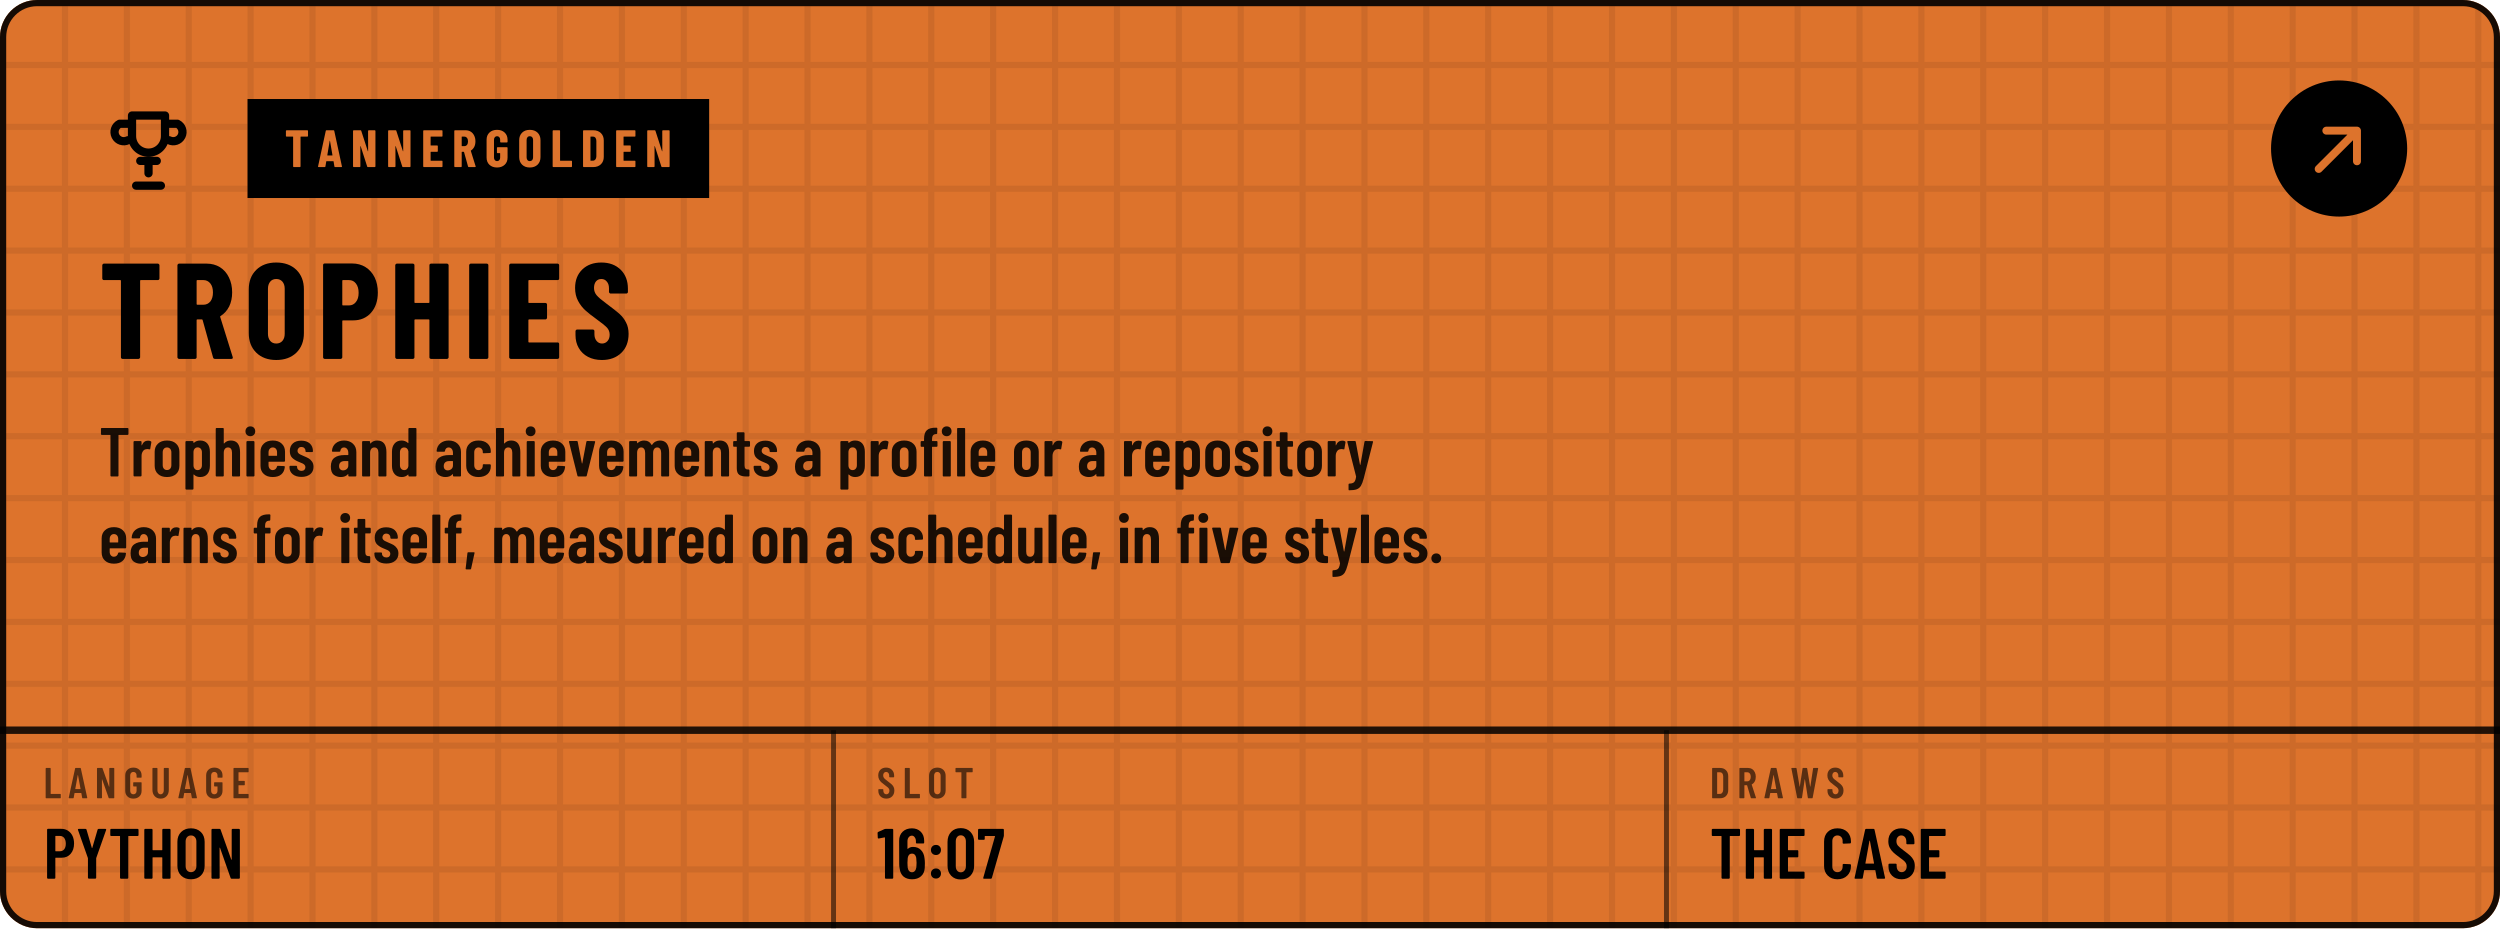
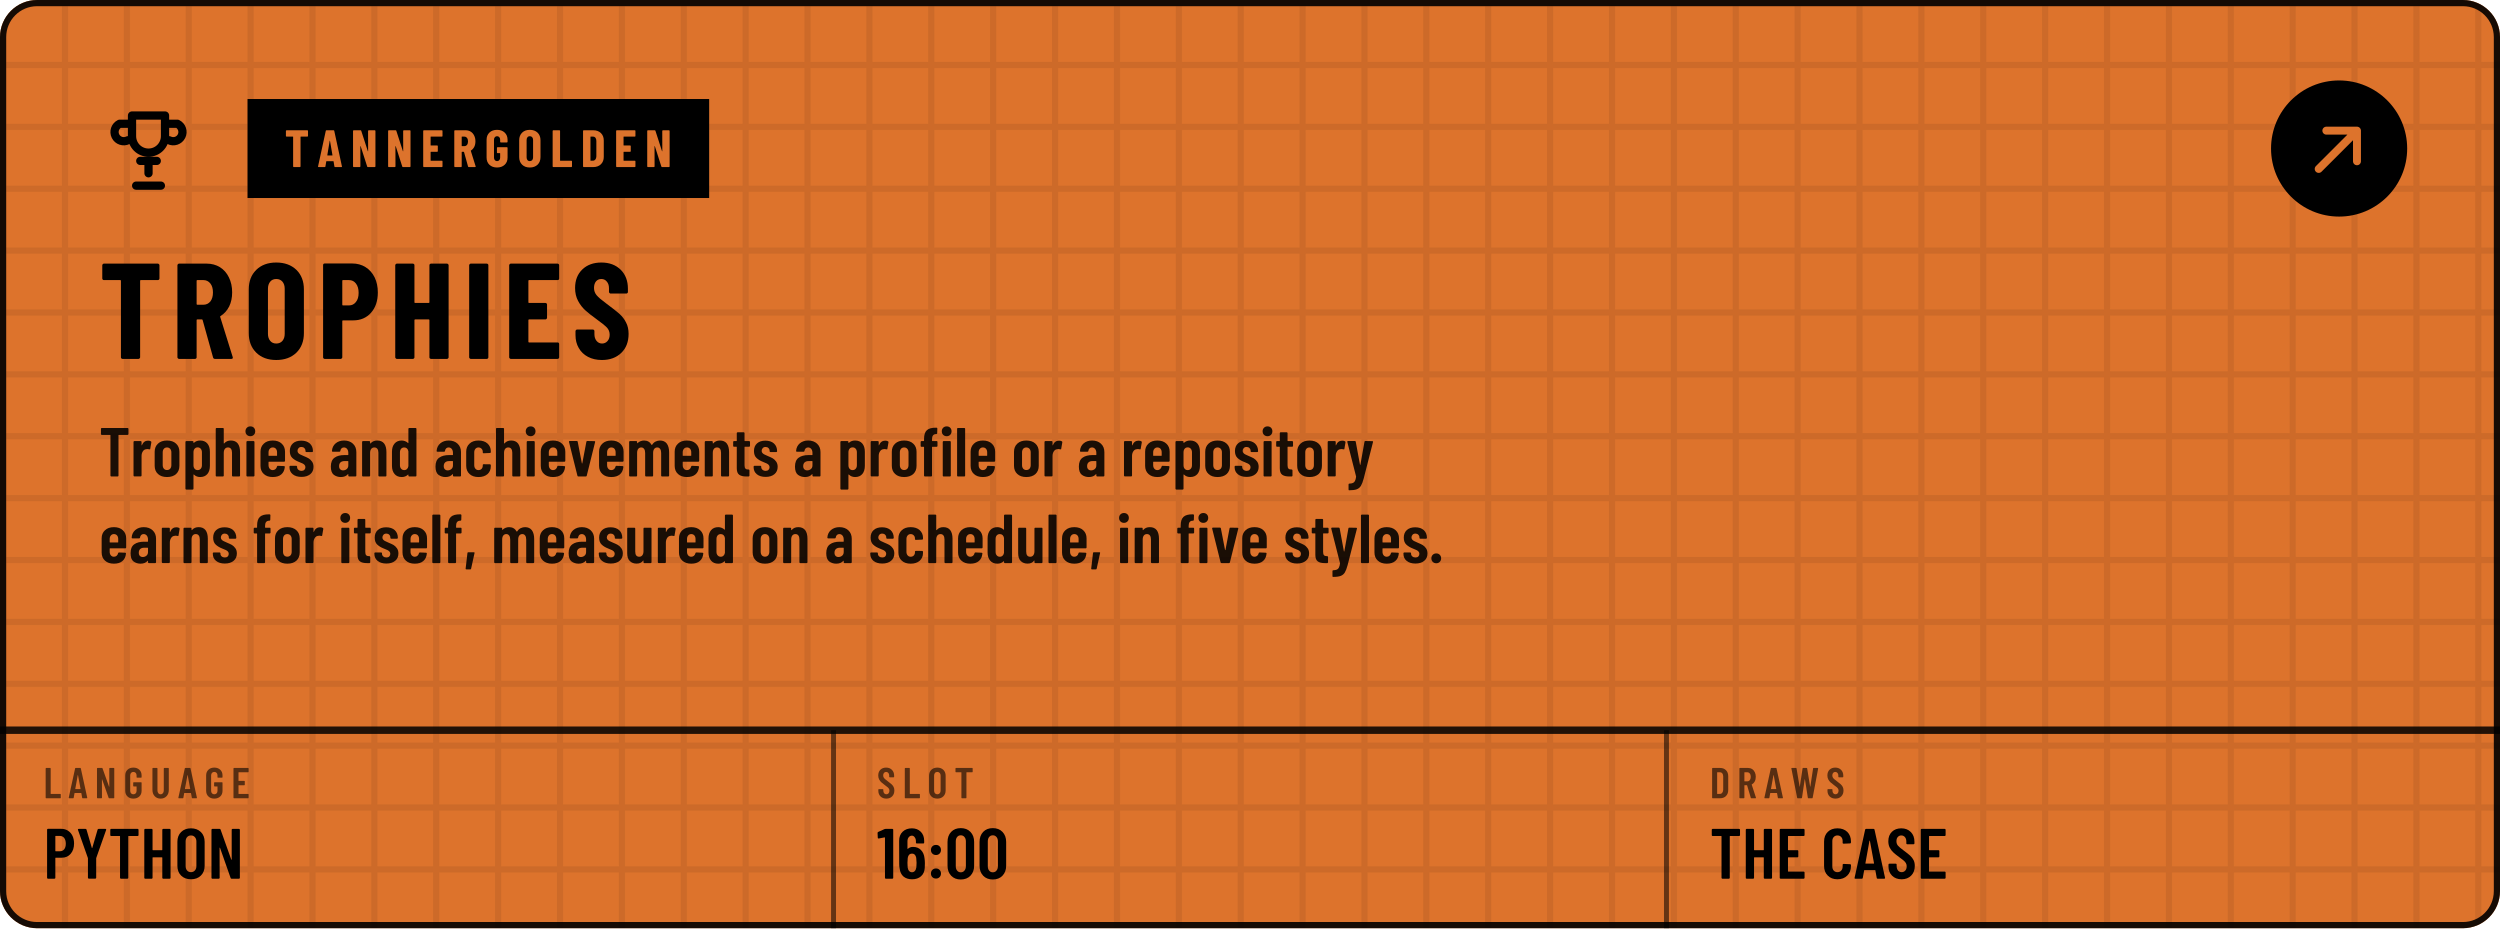
<svg xmlns="http://www.w3.org/2000/svg" width="404" height="150" viewBox="0 0 404 150" role="img" aria-labelledby="t d">
  <defs>
    <pattern id="kp1" width="10" height="10" patternUnits="userSpaceOnUse">
      <path d="M10 .5H.5V10" fill="none" stroke="#000000" stroke-opacity="0.075" />
    </pattern>
    <path id="m44" d="M33 -78 59 146Q60 157 71 157H151Q164 157 161 144L112 -80Q110 -91 99 -91H45Q39 -91 36 -88Q32 -84 33 -78Z" />
    <path id="m46" d="M35 69Q35 100 55 120Q75 140 106 140Q137 140 156 120Q176 100 176 69Q176 38 156 18Q136 -2 106 -2Q75 -2 55 18Q35 38 35 69Z" />
    <path id="m48" d="M38 183V517Q38 604 89 658Q140 711 224 711Q309 711 360 658Q412 604 412 517V183Q412 96 360 42Q309 -11 224 -11Q140 -11 89 42Q38 96 38 183ZM296 176V524Q296 563 276 586Q257 610 224 610Q192 610 173 586Q154 563 154 524V176Q154 137 173 114Q192 90 224 90Q257 90 276 114Q296 137 296 176Z" />
    <path id="m49" d="M122 700H218Q223 700 226 696Q230 693 230 688V12Q230 7 226 4Q223 0 218 0H126Q121 0 118 4Q114 7 114 12V576Q114 578 112 580Q111 582 109 581L27 565H24Q13 565 13 576L10 643Q10 653 18 657L107 697Q114 700 122 700Z" />
    <path id="m54" d="M401 216Q401 193 399 151Q394 75 346 34Q299 -8 221 -8Q147 -8 101 30Q55 69 46 144Q40 171 40 207L39 532Q39 613 88 660Q138 708 219 708Q295 708 343 660Q391 612 391 532V507Q391 502 388 498Q384 495 379 495H287Q282 495 278 498Q275 502 275 507V526Q275 560 258 582Q242 605 219 605Q191 605 174 583Q156 561 156 526V423Q156 420 158 419Q160 418 162 420Q191 447 234 447Q303 447 346 403Q389 359 396 286Q401 253 401 216ZM284 224Q284 250 279 295Q267 353 220 353Q196 353 180 338Q165 322 160 292Q156 257 156 224Q156 195 159 157Q164 125 180 108Q195 91 220 91Q245 91 260 109Q276 127 281 160Q284 196 284 224Z" />
-     <path id="m55" d="M90 13 255 594Q257 600 251 600H116Q111 600 111 595V559Q111 554 108 550Q104 547 99 547H28Q23 547 20 550Q16 554 16 559L17 688Q17 693 20 696Q24 700 29 700H368Q373 700 376 696Q380 693 380 688V607Q380 603 378 593L211 10Q208 0 197 0H100Q87 0 90 13Z" />
    <path id="m58" d="M57 404Q57 435 77 455Q97 475 128 475Q159 475 178 455Q198 435 198 404Q198 373 178 353Q158 333 128 333Q97 333 77 353Q57 373 57 404ZM57 73Q57 104 77 124Q97 144 128 144Q159 144 178 124Q198 104 198 73Q198 42 178 22Q158 2 128 2Q97 2 77 22Q57 42 57 73Z" />
    <path id="m65" d="M325 11 306 116Q306 121 300 121H154Q148 121 148 116L129 11Q128 0 116 0H25Q11 0 14 13L162 689Q164 700 175 700H281Q292 700 294 689L442 13V9Q442 0 431 0H338Q326 0 325 11ZM171 212H282Q288 212 287 217L229 533Q228 536 226 536Q224 536 223 533L166 217Q165 212 171 212Z" />
    <path id="m67" d="M42 180V521Q42 607 94 658Q145 708 230 708Q316 708 368 658Q420 607 420 521V509Q420 504 416 500Q413 496 408 496L315 492Q303 492 303 504V529Q303 564 283 586Q263 608 230 608Q198 608 178 586Q158 564 158 529V171Q158 136 178 114Q198 92 230 92Q263 92 283 114Q303 136 303 171V196Q303 201 306 204Q310 208 315 208L408 204Q413 204 416 200Q420 197 420 192V180Q420 95 368 44Q316 -8 230 -8Q145 -8 94 44Q42 95 42 180Z" />
    <path id="m68" d="M54 12V688Q54 693 58 696Q61 700 66 700H237Q323 700 374 648Q426 596 426 509V191Q426 104 374 52Q323 0 237 0H66Q61 0 58 4Q54 7 54 12ZM175 100 235 101Q268 101 288 128Q309 154 310 198V502Q310 547 290 574Q269 600 234 600H175Q170 600 170 595V105Q170 100 175 100Z" />
    <path id="m69" d="M391 600H175Q170 600 170 595V406Q170 401 175 401H303Q308 401 312 398Q315 394 315 389V312Q315 307 312 304Q308 300 303 300H175Q170 300 170 295V105Q170 100 175 100H391Q396 100 400 96Q403 93 403 88V12Q403 7 400 4Q396 0 391 0H66Q61 0 58 4Q54 7 54 12V688Q54 693 58 696Q61 700 66 700H391Q396 700 400 696Q403 693 403 688V612Q403 607 400 604Q396 600 391 600Z" />
    <path id="m71" d="M42 173V527Q42 609 94 658Q145 708 230 708Q315 708 368 658Q420 609 420 526V487Q420 482 416 478Q413 475 408 475H316Q311 475 308 478Q304 482 304 487V528Q304 564 284 586Q263 608 230 608Q197 608 177 586Q157 564 157 528V172Q157 136 177 114Q197 92 230 92Q263 92 284 114Q304 136 304 172V268Q304 273 299 273H238Q233 273 230 276Q226 280 226 285V358Q226 363 230 366Q233 370 238 370H408Q413 370 416 366Q420 363 420 358V173Q420 91 368 42Q315 -8 230 -8Q145 -8 94 42Q42 91 42 173Z" />
    <path id="m72" d="M319 700H411Q416 700 420 696Q423 693 423 688V12Q423 7 420 4Q416 0 411 0H319Q314 0 310 4Q307 7 307 12V295Q307 300 302 300H175Q170 300 170 295V12Q170 7 166 4Q163 0 158 0H66Q61 0 58 4Q54 7 54 12V688Q54 693 58 696Q61 700 66 700H158Q163 700 166 696Q170 693 170 688V406Q170 401 175 401H302Q307 401 307 406V688Q307 693 310 696Q314 700 319 700Z" />
    <path id="m76" d="M54 12V688Q54 693 58 696Q61 700 66 700H158Q163 700 166 696Q170 693 170 688V105Q170 100 175 100H391Q396 100 400 96Q403 93 403 88V12Q403 7 400 4Q396 0 391 0H66Q61 0 58 4Q54 7 54 12Z" />
    <path id="m78" d="M350 700H441Q446 700 450 696Q453 693 453 688V12Q453 7 450 4Q446 0 441 0H336Q326 0 323 10L174 434Q173 437 170 436Q168 436 168 433L169 12Q169 7 166 4Q162 0 157 0H66Q61 0 58 4Q54 7 54 12V688Q54 693 58 696Q61 700 66 700H169Q179 700 182 690L332 269Q333 266 336 266Q338 267 338 270V688Q338 693 342 696Q345 700 350 700Z" />
    <path id="m79" d="M42 182V518Q42 604 94 656Q147 708 233 708Q319 708 372 656Q425 604 425 518V182Q425 96 372 44Q319 -8 233 -8Q147 -8 94 44Q42 96 42 182ZM309 177V523Q309 561 288 584Q267 608 233 608Q199 608 178 584Q158 561 158 523V177Q158 139 178 116Q199 92 233 92Q267 92 288 116Q309 139 309 177Z" />
    <path id="m80" d="M432 495Q432 405 384 350Q337 295 259 295H174Q169 295 169 290V12Q169 7 166 4Q162 0 157 0H65Q60 0 56 4Q53 7 53 12V689Q53 694 56 698Q60 701 65 701H253Q306 701 346 675Q387 649 410 602Q432 555 432 495ZM316 492Q316 542 294 572Q271 601 234 601H174Q169 601 169 596V391Q169 386 174 386H234Q271 386 294 414Q316 443 316 492Z" />
    <path id="m82" d="M318 10 233 297Q231 301 228 301H175Q170 301 170 296V12Q170 7 166 4Q163 0 158 0H66Q61 0 58 4Q54 7 54 12V688Q54 693 58 696Q61 700 66 700H254Q307 700 348 674Q388 649 410 602Q433 556 433 496Q433 434 409 389Q385 344 342 321Q338 320 339 315L437 14Q438 12 438 9Q438 0 427 0H331Q321 0 318 10ZM170 595V396Q170 391 175 391H236Q272 391 294 419Q317 447 317 495Q317 543 294 572Q272 600 236 600H175Q170 600 170 595Z" />
    <path id="m83" d="M34 173V199Q34 204 38 208Q41 211 46 211H137Q142 211 146 208Q149 204 149 199V179Q149 140 168 116Q188 92 219 92Q250 92 270 114Q290 137 290 174Q290 200 279 219Q268 238 248 255Q228 272 184 304Q134 340 104 368Q73 396 52 436Q32 475 32 527Q32 610 82 659Q132 708 214 708Q297 708 348 656Q399 605 399 520V496Q399 491 396 488Q392 484 387 484H297Q292 484 288 488Q285 491 285 496V522Q285 561 266 584Q246 608 214 608Q184 608 165 586Q146 565 146 527Q146 491 166 466Q187 441 247 397Q308 352 339 324Q370 295 387 261Q404 227 404 180Q404 95 353 44Q302 -8 219 -8Q136 -8 85 42Q34 92 34 173Z" />
    <path id="m84" d="M425 688V612Q425 607 422 604Q418 600 413 600H286Q281 600 281 595V12Q281 7 278 4Q274 0 269 0H177Q172 0 168 4Q165 7 165 12V595Q165 600 160 600H40Q35 600 32 604Q28 607 28 612V688Q28 693 32 696Q35 700 40 700H413Q418 700 422 696Q425 693 425 688Z" />
    <path id="m85" d="M50 194V688Q50 693 54 696Q57 700 62 700H154Q159 700 162 696Q166 693 166 688V182Q166 142 186 117Q206 92 239 92Q272 92 292 117Q312 142 312 182V688Q312 693 316 696Q319 700 324 700H416Q421 700 424 696Q428 693 428 688V194Q428 103 376 48Q324 -8 239 -8Q153 -8 102 48Q50 103 50 194Z" />
    <path id="m87" d="M157 11 24 687 23 691Q23 700 34 700H130Q142 700 143 689L213 272Q214 269 216 269Q218 269 219 272L282 689Q283 700 295 700H375Q387 700 388 689L456 272Q457 269 459 269Q461 269 462 272L525 689Q526 700 538 700H631Q644 700 642 687L515 11Q514 0 502 0H417Q405 0 404 11L337 436Q336 440 334 440Q332 440 331 436L269 11Q268 0 256 0H170Q158 0 157 11Z" />
    <path id="m89" d="M170 13V286L169 292L30 686Q29 688 29 691Q29 700 40 700H136Q147 700 150 690L225 433Q226 430 228 430Q230 430 231 433L306 690Q309 700 320 700H416Q422 700 425 696Q428 693 426 686L287 292L286 286V13Q286 8 282 4Q279 1 274 1H182Q177 1 174 4Q170 8 170 13Z" />
    <path id="m97" d="M397 352V12Q397 7 394 4Q390 0 385 0H293Q288 0 284 4Q281 7 281 12V31Q281 34 279 35Q277 36 275 33Q240 -8 173 -8Q116 -8 72 24Q29 57 29 143Q29 233 82 271Q134 309 224 309H276Q281 309 281 314V340Q281 376 263 398Q245 419 218 419Q197 419 183 406Q169 392 166 369Q165 357 153 357H56Q44 357 45 369Q50 437 98 478Q147 519 220 519Q299 519 348 473Q397 427 397 352ZM281 160V217Q281 222 276 222H224Q190 222 169 204Q148 185 148 150Q148 119 164 104Q180 88 205 88Q235 88 258 107Q281 126 281 160Z" />
    <path id="m99" d="M38 155V357Q38 430 86 474Q133 519 215 519Q297 519 345 476Q393 432 393 365V351Q393 346 390 342Q386 339 381 339L289 335Q277 335 277 347V357Q277 382 260 400Q242 419 215 419Q188 419 171 399Q154 379 154 348V163Q154 132 171 112Q188 92 215 92Q242 92 260 110Q277 129 277 155V165Q277 170 280 174Q284 177 289 177L381 176Q386 176 390 172Q393 169 393 164V146Q393 77 345 34Q297 -8 215 -8Q133 -8 86 36Q38 80 38 155Z" />
    <path id="m100" d="M287 700H379Q384 700 388 696Q391 693 391 688V12Q391 7 388 4Q384 0 379 0H287Q282 0 278 4Q275 7 275 12V24Q275 27 273 28Q271 29 269 27Q233 -8 179 -8Q112 -8 75 36Q38 80 38 154V357Q38 433 76 476Q113 519 179 519Q202 519 226 510Q250 502 269 483Q271 481 273 482Q275 483 275 486V688Q275 693 278 696Q282 700 287 700ZM275 149V362Q271 388 255 404Q239 419 215 419Q187 419 170 400Q153 380 153 348V163Q153 131 170 112Q187 92 215 92Q239 92 255 108Q271 123 275 149Z" />
    <path id="m101" d="M380 213H159Q154 213 154 208V163Q154 132 171 112Q188 92 215 92Q238 92 254 106Q271 121 276 144Q279 154 289 154L378 150Q383 150 386 146Q390 143 389 137Q382 67 338 30Q294 -8 215 -8Q133 -8 86 36Q38 79 38 154V357Q38 430 86 474Q133 519 215 519Q297 519 344 474Q392 430 392 357V225Q392 220 388 216Q385 213 380 213ZM154 348V303Q154 298 159 298H272Q277 298 277 303V348Q277 380 260 400Q243 419 215 419Q188 419 171 399Q154 379 154 348Z" />
    <path id="m102" d="M265 499V440Q265 435 262 432Q258 428 253 428H191Q186 428 186 423V12Q186 7 182 4Q179 0 174 0H83Q78 0 74 4Q71 7 71 12V423Q71 428 66 428H34Q29 428 26 432Q22 435 22 440V499Q22 504 26 508Q29 511 34 511H66Q71 511 71 516V541Q71 631 112 668Q153 705 243 704H251Q256 704 260 700Q263 697 263 692L261 624Q261 619 258 616Q254 612 249 612H244Q214 611 200 592Q186 574 186 536V516Q186 511 191 511H253Q258 511 262 508Q265 504 265 499Z" />
    <path id="m104" d="M397 352V12Q397 7 394 4Q390 0 385 0H293Q288 0 284 4Q281 7 281 12V343Q281 379 266 399Q251 419 223 419Q194 419 178 398Q162 377 162 340V12Q162 7 158 4Q155 0 150 0H58Q53 0 50 4Q46 7 46 12V688Q46 693 50 696Q53 700 58 700H150Q155 700 158 696Q162 693 162 688V479Q162 476 164 476Q167 475 170 479Q204 519 265 519Q330 519 364 476Q397 432 397 352Z" />
    <path id="m105" d="M36 652Q36 683 56 703Q76 723 107 723Q138 723 158 703Q177 683 177 652Q177 621 157 601Q137 581 107 581Q76 581 56 601Q36 621 36 652ZM50 12V499Q50 504 54 508Q57 511 62 511H154Q159 511 162 508Q166 504 166 499V12Q166 7 162 4Q159 0 154 0H62Q57 0 54 4Q50 7 50 12Z" />
    <path id="m108" d="M42 12V688Q42 693 46 696Q49 700 54 700H146Q151 700 154 696Q158 693 158 688V12Q158 7 154 4Q151 0 146 0H54Q49 0 46 4Q42 7 42 12Z" />
    <path id="m109" d="M623 347V12Q623 7 620 4Q616 0 611 0H520Q515 0 512 4Q508 7 508 12V339Q508 377 493 398Q478 419 452 419Q424 419 408 398Q392 377 392 340V12Q392 7 388 4Q385 0 380 0H289Q284 0 280 4Q277 7 277 12V339Q277 377 262 398Q246 419 221 419Q193 419 177 398Q161 377 161 340V12Q161 7 158 4Q154 0 149 0H58Q53 0 50 4Q46 7 46 12V499Q46 504 50 508Q53 511 58 511H149Q154 511 158 508Q161 504 161 499V483Q161 480 163 479Q165 478 167 481Q187 501 212 510Q237 519 261 519Q335 519 370 456Q373 452 379 459Q399 491 430 505Q460 519 491 519Q556 519 590 474Q623 428 623 347Z" />
    <path id="m110" d="M397 352V12Q397 7 394 4Q390 0 385 0H293Q288 0 284 4Q281 7 281 12V343Q281 379 266 399Q251 419 223 419Q194 419 178 398Q162 377 162 340V12Q162 7 158 4Q155 0 150 0H58Q53 0 50 4Q46 7 46 12V499Q46 504 50 508Q53 511 58 511H150Q155 511 158 508Q162 504 162 499V479Q162 476 164 476Q167 475 170 479Q204 519 265 519Q330 519 364 476Q397 432 397 352Z" />
    <path id="m111" d="M38 155V356Q38 430 86 474Q134 519 216 519Q299 519 347 474Q395 430 395 356V155Q395 80 348 36Q300 -8 216 -8Q133 -8 86 36Q38 80 38 155ZM279 164V348Q279 379 262 399Q244 419 216 419Q188 419 171 400Q154 380 154 348V164Q154 132 171 112Q188 93 216 93Q244 93 262 112Q279 132 279 164Z" />
    <path id="m112" d="M403 357V155Q403 78 366 35Q329 -8 262 -8Q239 -8 215 0Q191 9 172 28Q170 30 168 29Q166 28 166 25V-177Q166 -182 162 -186Q159 -189 154 -189H62Q57 -189 54 -186Q50 -182 50 -177V499Q50 504 54 508Q57 511 62 511H154Q159 511 162 508Q166 504 166 499V487Q166 484 168 484Q171 483 174 487Q209 519 262 519Q329 519 366 476Q403 432 403 357ZM226 420Q199 420 182 400Q166 380 166 348V163Q166 131 182 112Q199 92 226 92Q254 92 271 112Q288 131 288 163V348Q288 380 271 400Q254 420 226 420Z" />
    <path id="m114" d="M297 507Q305 502 303 492L287 399Q286 387 273 392Q259 396 247 396Q235 396 225 393Q197 389 180 362Q162 334 162 296V13Q162 8 158 4Q155 1 150 1H58Q53 1 50 4Q46 8 46 13V499Q46 504 50 508Q53 511 58 511H150Q155 511 158 508Q162 504 162 499V453Q162 449 164 448Q166 448 167 452Q194 517 255 517Q282 517 297 507Z" />
    <path id="m115" d="M30 135V142Q30 147 34 150Q37 154 42 154H128Q133 154 136 150Q140 147 140 142V137Q140 113 158 97Q177 81 204 81Q230 81 245 96Q260 111 260 134Q260 154 247 168Q234 181 219 188Q204 195 165 211Q108 233 72 267Q35 301 35 368Q35 438 80 478Q124 517 200 517Q278 517 324 476Q369 434 369 364Q369 359 366 356Q362 352 357 352H273Q268 352 264 356Q261 359 261 364V370Q261 394 244 410Q228 426 203 426Q177 426 162 410Q146 393 146 370Q146 351 158 338Q170 325 185 318Q200 310 235 295Q277 278 306 262Q334 245 356 214Q377 184 377 139Q377 72 330 33Q283 -6 203 -6Q124 -6 77 32Q30 70 30 135Z" />
    <path id="m116" d="M248 429H186Q181 429 181 424V162Q181 127 194 114Q207 100 233 101H240Q245 101 248 98Q252 94 252 89V12Q252 7 248 4Q245 0 240 0H206Q138 0 104 25Q69 50 69 119V424Q69 429 64 429H29Q24 429 20 432Q17 436 17 441V499Q17 504 20 508Q24 511 29 511H64Q69 511 69 516V626Q69 631 72 634Q76 638 81 638H169Q174 638 178 634Q181 631 181 626V516Q181 511 186 511H248Q253 511 256 508Q260 504 260 499V441Q260 436 256 432Q253 429 248 429Z" />
    <path id="m117" d="M289 511H381Q386 511 390 508Q393 504 393 499V12Q393 7 390 4Q386 0 381 0H289Q284 0 280 4Q277 7 277 12V34Q277 37 275 38Q273 39 271 36Q242 -7 178 -7Q117 -7 80 30Q42 66 42 142V499Q42 504 46 508Q49 511 54 511H146Q151 511 154 508Q158 504 158 499V167Q158 92 216 92Q245 92 261 114Q277 135 277 172V499Q277 504 280 508Q284 511 289 511Z" />
    <path id="m118" d="M141 10 19 499V503Q19 512 30 512H132Q144 512 145 501L205 190Q206 187 208 187Q210 187 211 190L270 501Q271 512 283 512L385 510Q399 510 396 497L275 10Q272 0 261 0H155Q144 0 141 10Z" />
    <path id="m121" d="M34 -187V-115Q34 -110 37 -106Q40 -103 44 -103Q77 -102 96 -94Q115 -87 126 -66Q138 -44 143 -3L142 3L16 499V503Q16 512 27 512H125Q137 512 138 501L199 170Q200 167 202 167Q204 167 205 170L264 501Q265 512 277 512L376 510Q390 510 387 497L253 -28Q234 -99 213 -134Q192 -169 154 -184Q116 -199 45 -199H40Q38 -199 36 -196Q34 -192 34 -187Z" />
    <path id="n65" d="M325 11 309 107Q309 112 303 112H176Q170 112 170 107L154 11Q153 0 141 0H24Q11 0 14 13L161 689Q163 700 174 700H309Q320 700 322 689L468 13L469 9Q469 0 458 0H338Q326 0 325 11ZM194 221H284Q289 221 288 226L241 499Q240 502 238 502Q236 502 235 499L190 226Q190 221 194 221Z" />
    <path id="n68" d="M44 12V688Q44 693 48 696Q51 700 56 700H237Q328 700 383 647Q438 594 438 506V194Q438 106 383 53Q328 0 237 0H56Q51 0 48 4Q44 7 44 12ZM190 121 235 122Q262 123 279 145Q296 167 297 203V497Q297 535 280 557Q263 579 234 579H190Q185 579 185 574V126Q185 121 190 121Z" />
    <path id="n69" d="M399 579H190Q185 579 185 574V416Q185 411 190 411H310Q315 411 318 408Q322 404 322 399V302Q322 297 318 294Q315 290 310 290H190Q185 290 185 285V126Q185 121 190 121H399Q404 121 408 118Q411 114 411 109V12Q411 7 408 4Q404 0 399 0H56Q51 0 48 4Q44 7 44 12V688Q44 693 48 696Q51 700 56 700H399Q404 700 408 696Q411 693 411 688V591Q411 586 408 582Q404 579 399 579Z" />
    <path id="n71" d="M34 181V519Q34 605 88 656Q143 708 233 708Q323 708 378 656Q433 604 433 518V480Q433 475 430 472Q426 468 421 468H304Q299 468 296 472Q292 475 292 480V520Q292 550 276 568Q260 587 233 587Q207 587 191 568Q175 550 175 520V180Q175 150 191 132Q207 113 233 113Q260 113 276 132Q292 150 292 180V260Q292 265 287 265H243Q238 265 234 268Q231 272 231 277V366Q231 371 234 374Q238 378 243 378H421Q426 378 430 374Q433 371 433 366V181Q433 95 378 44Q323 -8 233 -8Q143 -8 88 44Q34 95 34 181Z" />
    <path id="n72" d="M307 700H424Q429 700 432 696Q436 693 436 688V12Q436 7 432 4Q429 0 424 0H307Q302 0 298 4Q295 7 295 12V285Q295 290 290 290H190Q185 290 185 285V12Q185 7 182 4Q178 0 173 0H56Q51 0 48 4Q44 7 44 12V688Q44 693 48 696Q51 700 56 700H173Q178 700 182 696Q185 693 185 688V416Q185 411 190 411H290Q295 411 295 416V688Q295 693 298 696Q302 700 307 700Z" />
    <path id="n73" d="M44 12V688Q44 693 48 696Q51 700 56 700H173Q178 700 182 696Q185 693 185 688V12Q185 7 182 4Q178 0 173 0H56Q51 0 48 4Q44 7 44 12Z" />
    <path id="n76" d="M44 12V688Q44 693 48 696Q51 700 56 700H173Q178 700 182 696Q185 693 185 688V126Q185 121 190 121H400Q405 121 408 118Q412 114 412 109V12Q412 7 408 4Q405 0 400 0H56Q51 0 48 4Q44 7 44 12Z" />
    <path id="n78" d="M342 700H458Q463 700 466 696Q470 693 470 688V12Q470 7 466 4Q463 0 458 0H326Q316 0 313 10L189 397Q188 400 186 400Q183 399 183 396L184 12Q184 7 180 4Q177 0 172 0H56Q51 0 48 4Q44 7 44 12V688Q44 693 48 696Q51 700 56 700H187Q197 700 200 690L325 303Q326 300 328 300Q331 301 331 304L330 688Q330 693 334 696Q337 700 342 700Z" />
    <path id="n79" d="M34 190V510Q34 600 89 654Q144 708 236 708Q328 708 384 654Q439 600 439 510V190Q439 100 384 46Q328 -8 236 -8Q144 -8 89 46Q34 100 34 190ZM298 184V516Q298 548 281 568Q264 587 236 587Q208 587 192 568Q175 548 175 516V184Q175 152 192 132Q208 113 236 113Q264 113 281 132Q298 152 298 184Z" />
    <path id="n80" d="M445 488Q445 395 395 339Q345 283 264 283H189Q184 283 184 278V12Q184 7 180 4Q177 0 172 0H55Q50 0 46 4Q43 7 43 12V689Q43 694 46 698Q50 701 55 701H257Q312 701 355 674Q398 647 422 598Q445 550 445 488ZM304 485Q304 529 284 554Q265 579 233 579H189Q184 579 184 574V398Q184 393 189 393H233Q265 393 284 418Q304 442 304 485Z" />
    <path id="n82" d="M306 10 229 286Q227 290 224 290H190Q185 290 185 285V12Q185 7 182 4Q178 0 173 0H56Q51 0 48 4Q44 7 44 12V688Q44 693 48 696Q51 700 56 700H258Q313 700 356 674Q399 647 422 599Q446 551 446 489Q446 430 424 385Q401 340 361 315Q359 314 358 312Q357 311 358 309L450 14L451 10Q451 0 440 0H320Q309 0 306 10ZM185 574V403Q185 398 190 398H235Q266 398 286 422Q305 447 305 488Q305 530 286 554Q266 579 235 579H190Q185 579 185 574Z" />
    <path id="n83" d="M30 175V204Q30 209 34 212Q37 216 42 216H157Q162 216 166 212Q169 209 169 204V182Q169 151 185 132Q201 113 225 113Q249 113 265 131Q281 149 281 178Q281 208 261 230Q241 251 183 293Q133 329 102 357Q71 385 49 426Q27 467 27 521Q27 606 80 657Q133 708 220 708Q308 708 362 655Q415 602 415 516V492Q415 487 412 484Q408 480 403 480H288Q283 480 280 484Q276 487 276 492V519Q276 550 260 568Q245 587 220 587Q196 587 181 570Q166 552 166 521Q166 491 185 468Q204 445 260 404Q322 358 354 330Q385 301 402 266Q420 232 420 184Q420 96 366 44Q312 -8 224 -8Q166 -8 122 15Q78 38 54 80Q30 121 30 175Z" />
    <path id="n84" d="M444 688V591Q444 586 440 582Q437 579 432 579H307Q302 579 302 574V12Q302 7 298 4Q295 0 290 0H173Q168 0 164 4Q161 7 161 12V574Q161 579 156 579H36Q31 579 28 582Q24 586 24 591V688Q24 693 28 696Q31 700 36 700H432Q437 700 440 696Q444 693 444 688Z" />
  </defs>
  <rect width="404" height="150" rx="6" fill="#DD732C" />
  <rect width="404" height="150" rx="6" fill="url(#kp1)" />
  <g transform="translate(16 16) scale(0.6667)" fill="none" stroke="#000000" stroke-width="2" stroke-linecap="round" stroke-linejoin="round">
    <path d="M8 4h8v5a4 4 0 0 1-8 0zM8 6H5a2 2 0 0 0 2 4M16 6h3a2 2 0 0 1-2 4M9 21h6M12 15v3M10 15h4" />
  </g>
  <rect x="40" y="16" width="74.6" height="16" fill="#000000" />
  <g transform="translate(46 27) scale(0.0085 -0.0085)" fill="#DD732C">
    <use href="#n84" x="0" />
    <use href="#n65" x="621" />
    <use href="#n78" x="1256" />
    <use href="#n78" x="1923" />
    <use href="#n69" x="2590" />
    <use href="#n82" x="3181" />
    <use href="#n71" x="3805" />
    <use href="#n79" x="4425" />
    <use href="#n76" x="5051" />
    <use href="#n68" x="5629" />
    <use href="#n69" x="6258" />
    <use href="#n78" x="6849" />
  </g>
  <g transform="translate(16 58) scale(0.022 -0.022)" fill="#000000">
    <use href="#n84" x="0" />
    <use href="#n82" x="532" />
    <use href="#n79" x="1066" />
    <use href="#n80" x="1603" />
    <use href="#n72" x="2132" />
    <use href="#n73" x="2675" />
    <use href="#n69" x="2969" />
    <use href="#n83" x="3470" />
  </g>
  <circle cx="378" cy="24" r="11" fill="#000000" />
  <g transform="rotate(-45 378 24)">
    <g transform="translate(371 17) scale(0.5833)" fill="none" stroke="#DD732C" stroke-width="2.2" stroke-linecap="round" stroke-linejoin="round">
      <path d="M4 12h15M13 6l6 6-6 6" />
    </g>
  </g>
  <g transform="translate(16 77) scale(0.0112 -0.0112)" fill="#000000" fill-opacity="0.88">
    <use href="#m84" x="0" />
    <use href="#m114" x="452" />
    <use href="#m111" x="765" />
    <use href="#m112" x="1197" />
    <use href="#m104" x="1638" />
    <use href="#m105" x="2077" />
    <use href="#m101" x="2292" />
    <use href="#m115" x="2718" />
    <use href="#m97" x="3316" />
    <use href="#m110" x="3750" />
    <use href="#m100" x="4189" />
    <use href="#m97" x="4826" />
    <use href="#m99" x="5260" />
    <use href="#m104" x="5682" />
    <use href="#m105" x="6121" />
    <use href="#m101" x="6336" />
    <use href="#m118" x="6762" />
    <use href="#m101" x="7177" />
    <use href="#m109" x="7603" />
    <use href="#m101" x="8268" />
    <use href="#m110" x="8694" />
    <use href="#m116" x="9133" />
    <use href="#m115" x="9415" />
    <use href="#m97" x="10013" />
    <use href="#m112" x="10647" />
    <use href="#m114" x="11088" />
    <use href="#m111" x="11401" />
    <use href="#m102" x="11833" />
    <use href="#m105" x="12124" />
    <use href="#m108" x="12339" />
    <use href="#m101" x="12538" />
    <use href="#m111" x="13164" />
    <use href="#m114" x="13596" />
    <use href="#m97" x="14109" />
    <use href="#m114" x="14743" />
    <use href="#m101" x="15056" />
    <use href="#m112" x="15482" />
    <use href="#m111" x="15923" />
    <use href="#m115" x="16355" />
    <use href="#m105" x="16753" />
    <use href="#m116" x="16968" />
    <use href="#m111" x="17250" />
    <use href="#m114" x="17682" />
    <use href="#m121" x="17995" />
  </g>
  <g transform="translate(16 91) scale(0.0112 -0.0112)" fill="#000000" fill-opacity="0.88">
    <use href="#m101" x="0" />
    <use href="#m97" x="426" />
    <use href="#m114" x="860" />
    <use href="#m110" x="1173" />
    <use href="#m115" x="1612" />
    <use href="#m102" x="2210" />
    <use href="#m111" x="2501" />
    <use href="#m114" x="2933" />
    <use href="#m105" x="3446" />
    <use href="#m116" x="3661" />
    <use href="#m115" x="3943" />
    <use href="#m101" x="4341" />
    <use href="#m108" x="4767" />
    <use href="#m102" x="4966" />
    <use href="#m44" x="5257" />
    <use href="#m109" x="5656" />
    <use href="#m101" x="6321" />
    <use href="#m97" x="6747" />
    <use href="#m115" x="7181" />
    <use href="#m117" x="7579" />
    <use href="#m114" x="8017" />
    <use href="#m101" x="8330" />
    <use href="#m100" x="8756" />
    <use href="#m111" x="9393" />
    <use href="#m110" x="9825" />
    <use href="#m97" x="10464" />
    <use href="#m115" x="11098" />
    <use href="#m99" x="11496" />
    <use href="#m104" x="11918" />
    <use href="#m101" x="12357" />
    <use href="#m100" x="12783" />
    <use href="#m117" x="13220" />
    <use href="#m108" x="13658" />
    <use href="#m101" x="13857" />
    <use href="#m44" x="14283" />
    <use href="#m105" x="14682" />
    <use href="#m110" x="14897" />
    <use href="#m102" x="15536" />
    <use href="#m105" x="15827" />
    <use href="#m118" x="16042" />
    <use href="#m101" x="16457" />
    <use href="#m115" x="17083" />
    <use href="#m116" x="17481" />
    <use href="#m121" x="17763" />
    <use href="#m108" x="18166" />
    <use href="#m101" x="18365" />
    <use href="#m115" x="18791" />
    <use href="#m46" x="19189" />
  </g>
  <path d="M0 118H404" stroke="#000000" stroke-opacity="0.85" stroke-width="1.2" />
  <g transform="translate(7 129) scale(0.007 -0.007)" fill="#000000" fill-opacity="0.6">
    <use href="#m76" x="0" />
    <use href="#m65" x="572" />
    <use href="#m78" x="1185" />
    <use href="#m71" x="1849" />
    <use href="#m85" x="2469" />
    <use href="#m65" x="3104" />
    <use href="#m71" x="3717" />
    <use href="#m69" x="4336" />
  </g>
  <g transform="translate(7 142) scale(0.0115 -0.0115)" fill="#000000">
    <use href="#m80" x="0" />
    <use href="#m89" x="457" />
    <use href="#m84" x="913" />
    <use href="#m72" x="1365" />
    <use href="#m79" x="1842" />
    <use href="#m78" x="2309" />
  </g>
  <g transform="translate(141.7 129) scale(0.007 -0.007)" fill="#000000" fill-opacity="0.6">
    <use href="#m83" x="0" />
    <use href="#m76" x="591" />
    <use href="#m79" x="1163" />
    <use href="#m84" x="1787" />
  </g>
  <g transform="translate(141.7 142) scale(0.0115 -0.0115)" fill="#000000">
    <use href="#m49" x="0" />
    <use href="#m54" x="274" />
    <use href="#m58" x="703" />
    <use href="#m48" x="955" />
-     <use href="#m55" x="1405" />
+     <use href="#m48" x="1405" />
  </g>
  <g transform="translate(276.3 129) scale(0.007 -0.007)" fill="#000000" fill-opacity="0.6">
    <use href="#m68" x="0" />
    <use href="#m82" x="629" />
    <use href="#m65" x="1247" />
    <use href="#m87" x="1860" />
    <use href="#m83" x="2683" />
  </g>
  <g transform="translate(276.3 142) scale(0.0115 -0.0115)" fill="#000000">
    <use href="#m84" x="0" />
    <use href="#m72" x="452" />
    <use href="#m69" x="929" />
    <use href="#m67" x="1564" />
    <use href="#m65" x="2021" />
    <use href="#m83" x="2477" />
    <use href="#m69" x="2911" />
  </g>
  <path d="M134.7 118V150M269.3 118V150" stroke="#000000" stroke-opacity="0.55" stroke-width=".8" />
  <rect x=".5" y=".5" width="403" height="149" rx="5.5" fill="none" stroke="#000000" stroke-opacity=".9" />
</svg>
